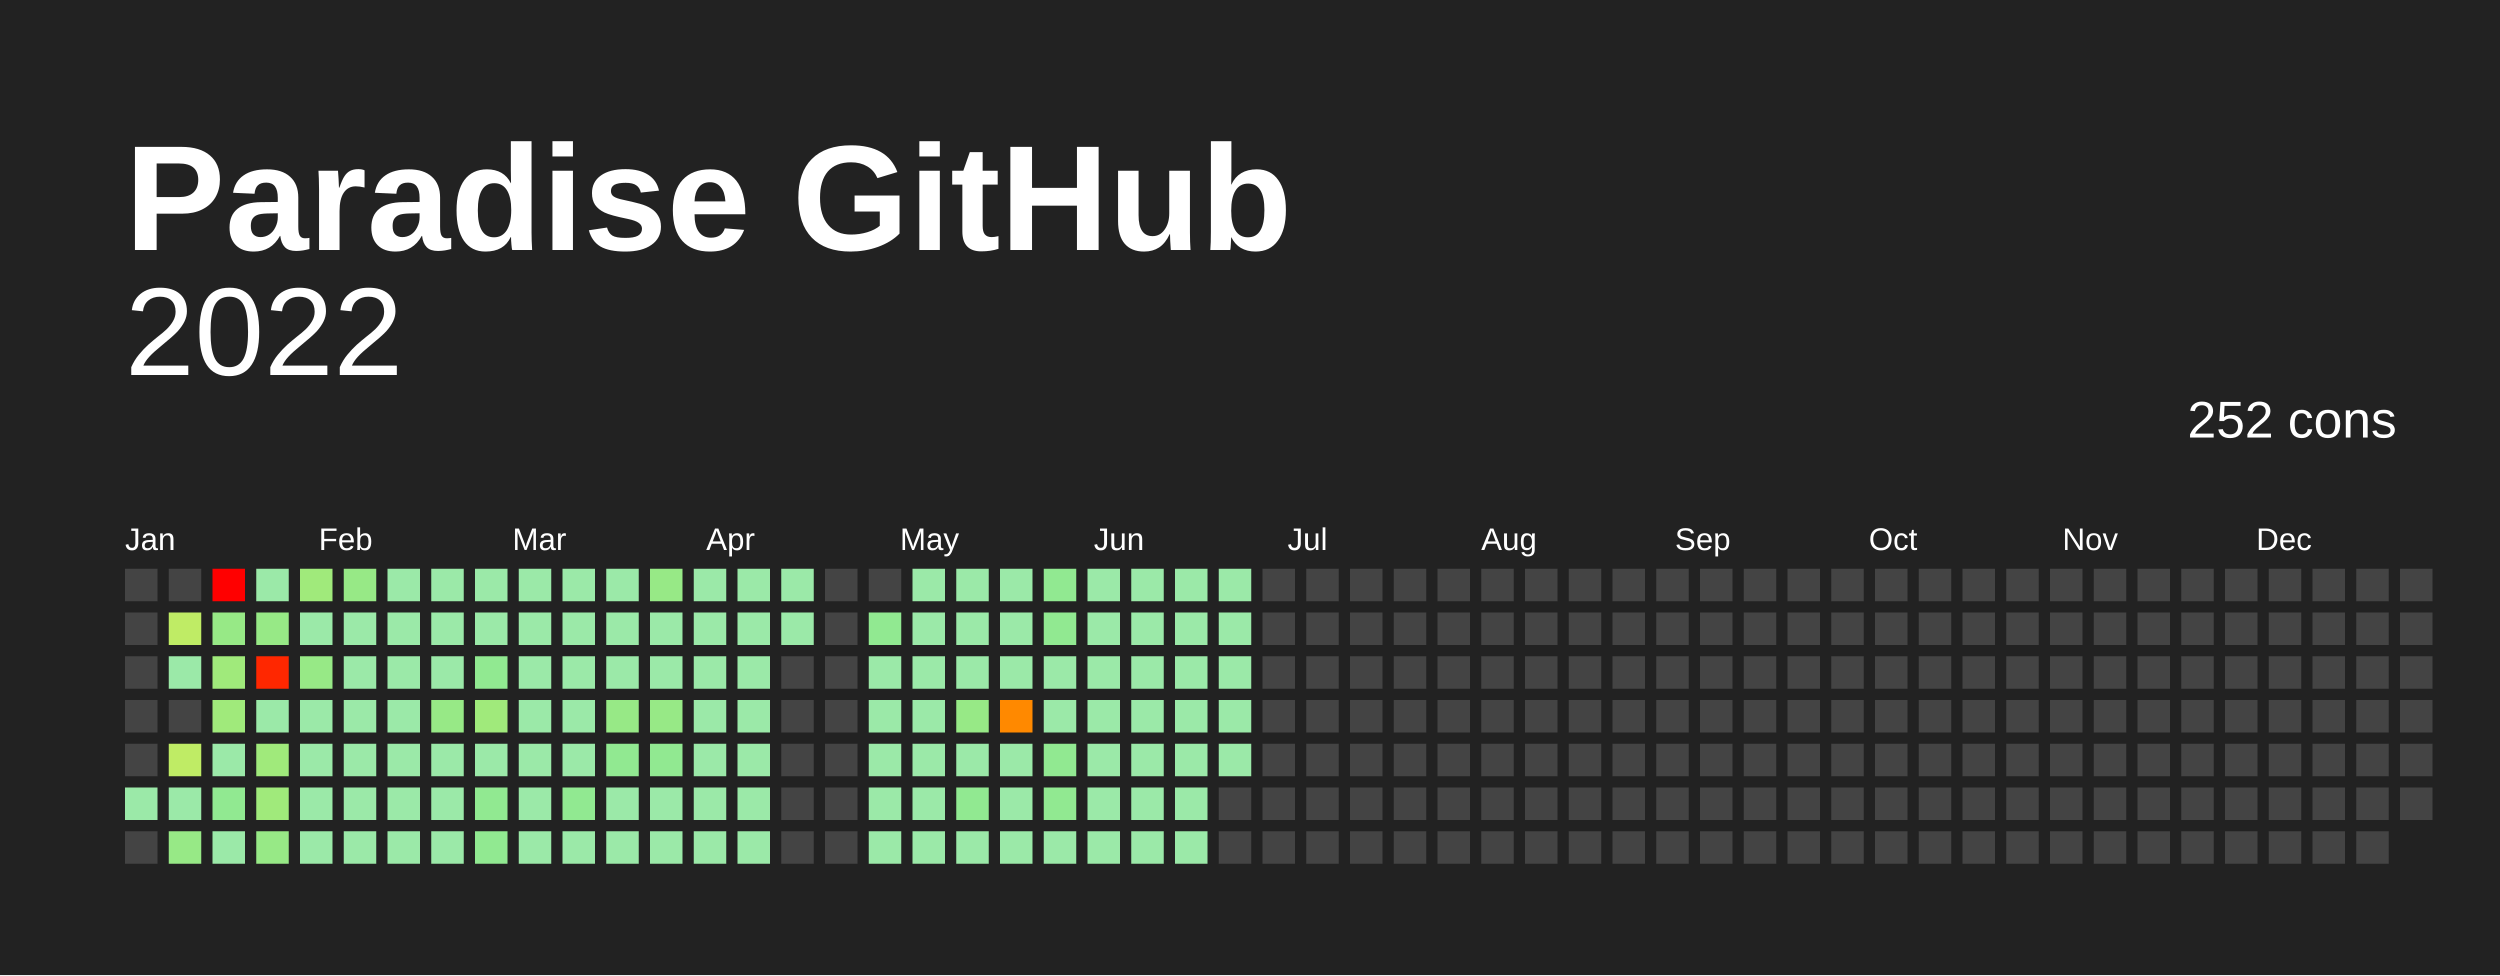
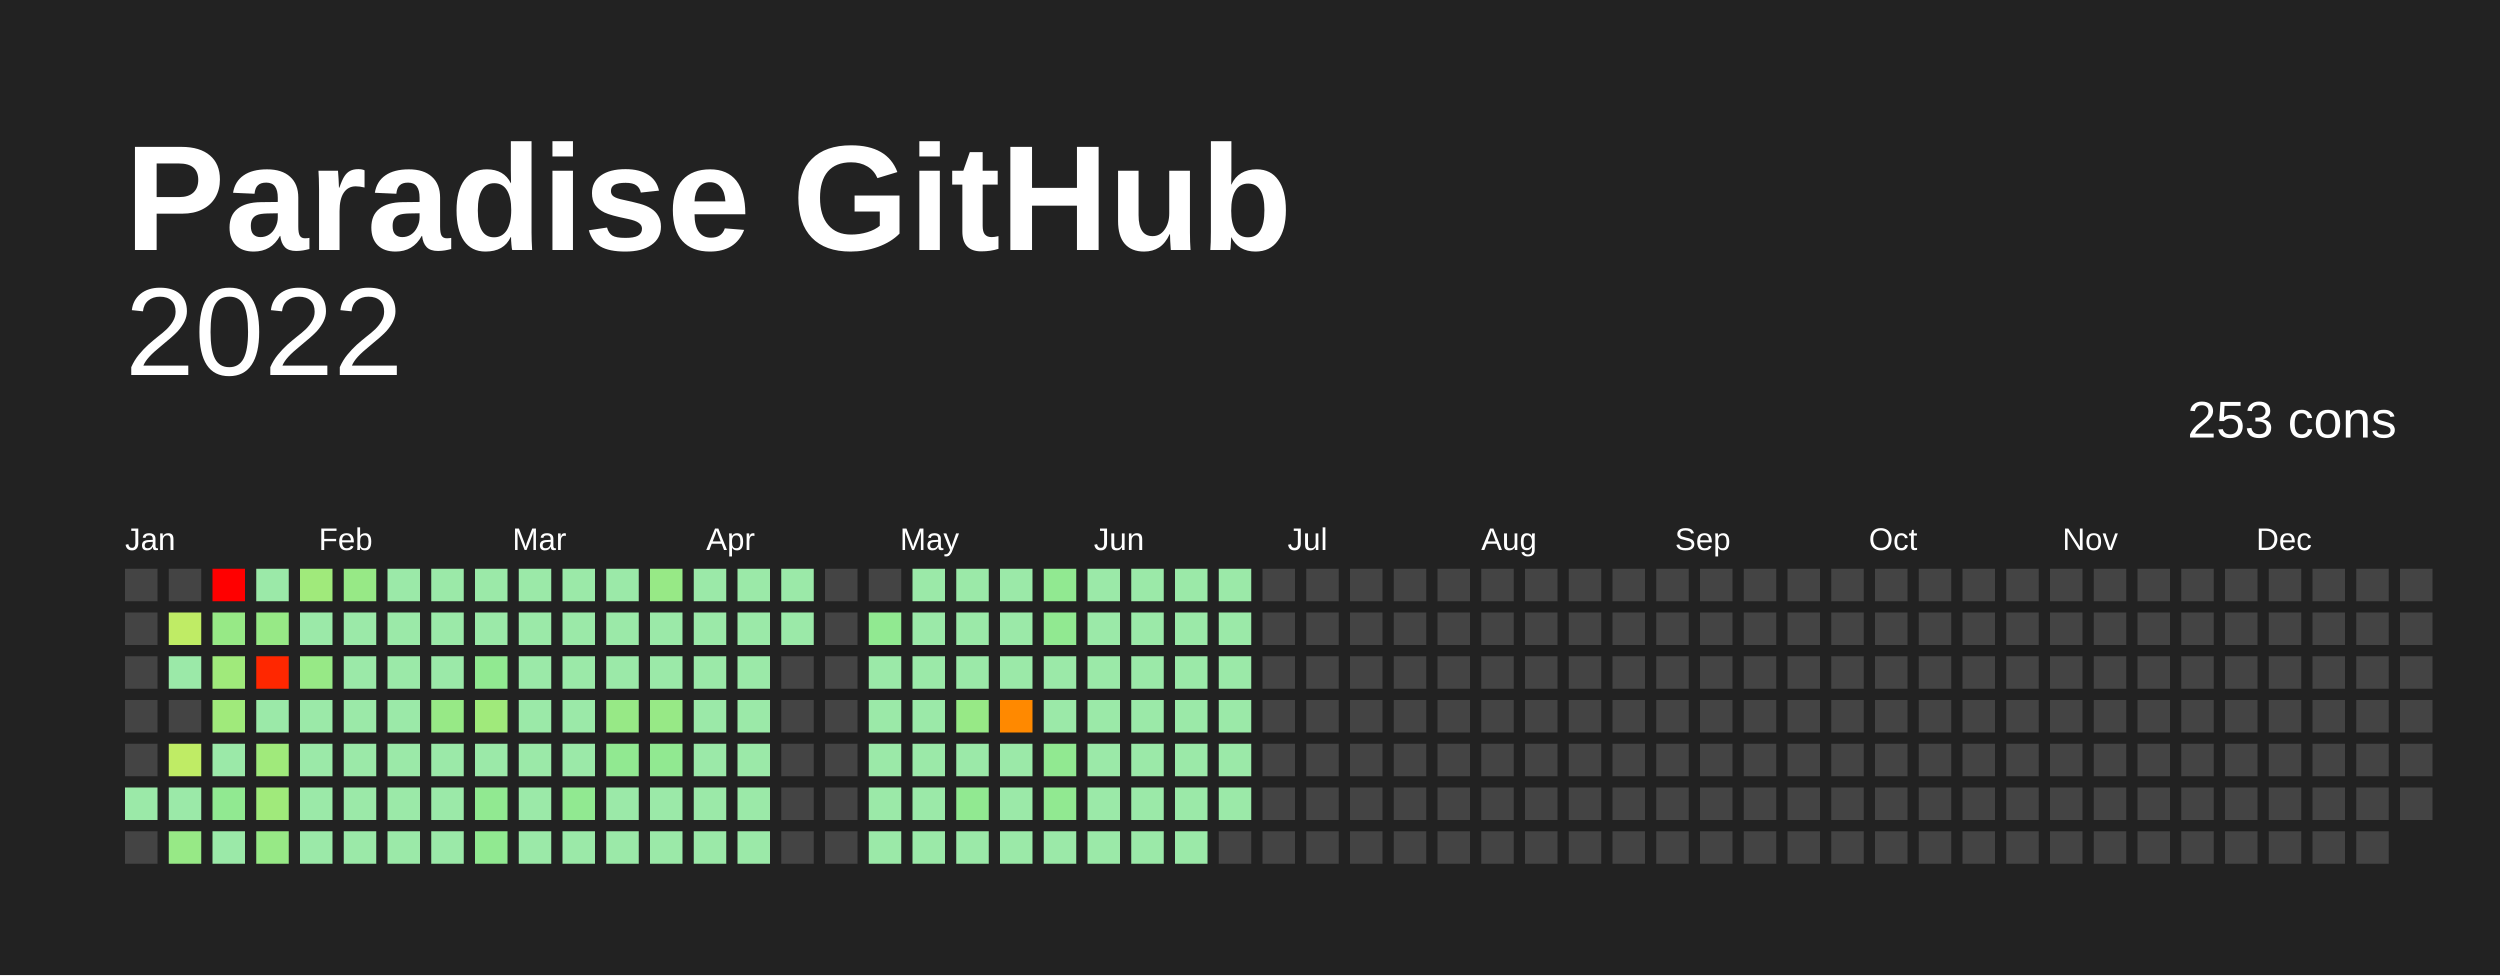
<svg xmlns="http://www.w3.org/2000/svg" baseProfile="full" height="78mm" version="1.1" viewBox="0,0,200,78" width="200mm">
  <defs />
  <rect fill="#222222" height="78" width="200" x="0" y="0" />
  <text fill="#FFFFFF" style="font-size:12px; font-family:Arial; font-weight:bold;" x="10" y="20">Paradise GitHub</text>
  <text alignment-baseline="hanging" fill="#FFFFFF" style="font-size:10.0px; font-family:Arial;" x="10" y="30">2022</text>
-   <text alignment-baseline="hanging" fill="#FFFFFF" style="font-size:4.125px; font-family:Arial;" x="175" y="35">252 cons</text>
+   <text alignment-baseline="hanging" fill="#FFFFFF" style="font-size:4.125px; font-family:Arial;" x="175" y="35">253 cons</text>
  <text fill="#FFFFFF" style="font-size:2.5px; font-family:Arial" x="10.0" y="44">Jan</text>
  <text fill="#FFFFFF" style="font-size:2.5px; font-family:Arial" x="25.5" y="44">Feb</text>
  <text fill="#FFFFFF" style="font-size:2.5px; font-family:Arial" x="41.0" y="44">Mar</text>
  <text fill="#FFFFFF" style="font-size:2.5px; font-family:Arial" x="56.5" y="44">Apr</text>
  <text fill="#FFFFFF" style="font-size:2.5px; font-family:Arial" x="72.0" y="44">May</text>
  <text fill="#FFFFFF" style="font-size:2.5px; font-family:Arial" x="87.5" y="44">Jun</text>
  <text fill="#FFFFFF" style="font-size:2.5px; font-family:Arial" x="103.0" y="44">Jul</text>
  <text fill="#FFFFFF" style="font-size:2.5px; font-family:Arial" x="118.5" y="44">Aug</text>
  <text fill="#FFFFFF" style="font-size:2.5px; font-family:Arial" x="134.0" y="44">Sep</text>
  <text fill="#FFFFFF" style="font-size:2.5px; font-family:Arial" x="149.5" y="44">Oct</text>
  <text fill="#FFFFFF" style="font-size:2.5px; font-family:Arial" x="165.0" y="44">Nov</text>
  <text fill="#FFFFFF" style="font-size:2.5px; font-family:Arial" x="180.5" y="44">Dec</text>
  <rect fill="#444444" height="2.6" width="2.6" x="10.0" y="45.5" />
  <rect fill="#444444" height="2.6" width="2.6" x="10.0" y="49.0" />
  <rect fill="#444444" height="2.6" width="2.6" x="10.0" y="52.5" />
  <rect fill="#444444" height="2.6" width="2.6" x="10.0" y="56.0" />
  <rect fill="#444444" height="2.6" width="2.6" x="10.0" y="59.5" />
  <rect fill="#9be9a8" height="2.6" width="2.6" x="10.0" y="63.0" />
  <rect fill="#444444" height="2.6" width="2.6" x="10.0" y="66.5" />
  <rect fill="#444444" height="2.6" width="2.6" x="13.5" y="45.5" />
  <rect fill="#bfec65" height="2.6" width="2.6" x="13.5" y="49.0" />
  <rect fill="#9be9a8" height="2.6" width="2.6" x="13.5" y="52.5" />
  <rect fill="#444444" height="2.6" width="2.6" x="13.5" y="56.0" />
  <rect fill="#bfec65" height="2.6" width="2.6" x="13.5" y="59.5" />
  <rect fill="#9be9a8" height="2.6" width="2.6" x="13.5" y="63.0" />
  <rect fill="#97e986" height="2.6" width="2.6" x="13.5" y="66.5" />
  <rect fill="red" height="2.6" width="2.6" x="17.0" y="45.5" />
  <rect fill="#97e986" height="2.6" width="2.6" x="17.0" y="49.0" />
  <rect fill="#a0ea7b" height="2.6" width="2.6" x="17.0" y="52.5" />
  <rect fill="#a0ea7b" height="2.6" width="2.6" x="17.0" y="56.0" />
  <rect fill="#9be9a8" height="2.6" width="2.6" x="17.0" y="59.5" />
  <rect fill="#91e991" height="2.6" width="2.6" x="17.0" y="63.0" />
  <rect fill="#9be9a8" height="2.6" width="2.6" x="17.0" y="66.5" />
  <rect fill="#9be9a8" height="2.6" width="2.6" x="20.5" y="45.5" />
  <rect fill="#97e986" height="2.6" width="2.6" x="20.5" y="49.0" />
  <rect fill="#ff2700" height="2.6" width="2.6" x="20.5" y="52.5" />
  <rect fill="#9be9a8" height="2.6" width="2.6" x="20.5" y="56.0" />
  <rect fill="#a0ea7b" height="2.6" width="2.6" x="20.5" y="59.5" />
  <rect fill="#a0ea7b" height="2.6" width="2.6" x="20.5" y="63.0" />
  <rect fill="#97e986" height="2.6" width="2.6" x="20.5" y="66.5" />
  <rect fill="#a0ea7b" height="2.6" width="2.6" x="24.0" y="45.5" />
  <rect fill="#9be9a8" height="2.6" width="2.6" x="24.0" y="49.0" />
  <rect fill="#97e986" height="2.6" width="2.6" x="24.0" y="52.5" />
  <rect fill="#9be9a8" height="2.6" width="2.6" x="24.0" y="56.0" />
  <rect fill="#9be9a8" height="2.6" width="2.6" x="24.0" y="59.5" />
  <rect fill="#9be9a8" height="2.6" width="2.6" x="24.0" y="63.0" />
  <rect fill="#9be9a8" height="2.6" width="2.6" x="24.0" y="66.5" />
  <rect fill="#97e986" height="2.6" width="2.6" x="27.5" y="45.5" />
  <rect fill="#9be9a8" height="2.6" width="2.6" x="27.5" y="49.0" />
  <rect fill="#9be9a8" height="2.6" width="2.6" x="27.5" y="52.5" />
  <rect fill="#9be9a8" height="2.6" width="2.6" x="27.5" y="56.0" />
  <rect fill="#9be9a8" height="2.6" width="2.6" x="27.5" y="59.5" />
  <rect fill="#9be9a8" height="2.6" width="2.6" x="27.5" y="63.0" />
  <rect fill="#9be9a8" height="2.6" width="2.6" x="27.5" y="66.5" />
  <rect fill="#9be9a8" height="2.6" width="2.6" x="31.0" y="45.5" />
  <rect fill="#9be9a8" height="2.6" width="2.6" x="31.0" y="49.0" />
  <rect fill="#9be9a8" height="2.6" width="2.6" x="31.0" y="52.5" />
  <rect fill="#9be9a8" height="2.6" width="2.6" x="31.0" y="56.0" />
  <rect fill="#9be9a8" height="2.6" width="2.6" x="31.0" y="59.5" />
  <rect fill="#9be9a8" height="2.6" width="2.6" x="31.0" y="63.0" />
  <rect fill="#9be9a8" height="2.6" width="2.6" x="31.0" y="66.5" />
  <rect fill="#9be9a8" height="2.6" width="2.6" x="34.5" y="45.5" />
  <rect fill="#9be9a8" height="2.6" width="2.6" x="34.5" y="49.0" />
  <rect fill="#9be9a8" height="2.6" width="2.6" x="34.5" y="52.5" />
  <rect fill="#97e986" height="2.6" width="2.6" x="34.5" y="56.0" />
  <rect fill="#9be9a8" height="2.6" width="2.6" x="34.5" y="59.5" />
  <rect fill="#9be9a8" height="2.6" width="2.6" x="34.5" y="63.0" />
  <rect fill="#9be9a8" height="2.6" width="2.6" x="34.5" y="66.5" />
  <rect fill="#9be9a8" height="2.6" width="2.6" x="38.0" y="45.5" />
  <rect fill="#9be9a8" height="2.6" width="2.6" x="38.0" y="49.0" />
  <rect fill="#91e991" height="2.6" width="2.6" x="38.0" y="52.5" />
  <rect fill="#a0ea7b" height="2.6" width="2.6" x="38.0" y="56.0" />
  <rect fill="#9be9a8" height="2.6" width="2.6" x="38.0" y="59.5" />
  <rect fill="#91e991" height="2.6" width="2.6" x="38.0" y="63.0" />
  <rect fill="#91e991" height="2.6" width="2.6" x="38.0" y="66.5" />
  <rect fill="#9be9a8" height="2.6" width="2.6" x="41.5" y="45.5" />
  <rect fill="#9be9a8" height="2.6" width="2.6" x="41.5" y="49.0" />
  <rect fill="#9be9a8" height="2.6" width="2.6" x="41.5" y="52.5" />
  <rect fill="#9be9a8" height="2.6" width="2.6" x="41.5" y="56.0" />
  <rect fill="#9be9a8" height="2.6" width="2.6" x="41.5" y="59.5" />
  <rect fill="#9be9a8" height="2.6" width="2.6" x="41.5" y="63.0" />
  <rect fill="#9be9a8" height="2.6" width="2.6" x="41.5" y="66.5" />
  <rect fill="#9be9a8" height="2.6" width="2.6" x="45.0" y="45.5" />
  <rect fill="#9be9a8" height="2.6" width="2.6" x="45.0" y="49.0" />
  <rect fill="#9be9a8" height="2.6" width="2.6" x="45.0" y="52.5" />
  <rect fill="#9be9a8" height="2.6" width="2.6" x="45.0" y="56.0" />
  <rect fill="#9be9a8" height="2.6" width="2.6" x="45.0" y="59.5" />
  <rect fill="#91e991" height="2.6" width="2.6" x="45.0" y="63.0" />
  <rect fill="#9be9a8" height="2.6" width="2.6" x="45.0" y="66.5" />
  <rect fill="#9be9a8" height="2.6" width="2.6" x="48.5" y="45.5" />
  <rect fill="#9be9a8" height="2.6" width="2.6" x="48.5" y="49.0" />
  <rect fill="#9be9a8" height="2.6" width="2.6" x="48.5" y="52.5" />
  <rect fill="#97e986" height="2.6" width="2.6" x="48.5" y="56.0" />
  <rect fill="#91e991" height="2.6" width="2.6" x="48.5" y="59.5" />
  <rect fill="#9be9a8" height="2.6" width="2.6" x="48.5" y="63.0" />
  <rect fill="#9be9a8" height="2.6" width="2.6" x="48.5" y="66.5" />
  <rect fill="#97e986" height="2.6" width="2.6" x="52.0" y="45.5" />
  <rect fill="#9be9a8" height="2.6" width="2.6" x="52.0" y="49.0" />
  <rect fill="#9be9a8" height="2.6" width="2.6" x="52.0" y="52.5" />
  <rect fill="#97e986" height="2.6" width="2.6" x="52.0" y="56.0" />
  <rect fill="#91e991" height="2.6" width="2.6" x="52.0" y="59.5" />
  <rect fill="#9be9a8" height="2.6" width="2.6" x="52.0" y="63.0" />
  <rect fill="#9be9a8" height="2.6" width="2.6" x="52.0" y="66.5" />
  <rect fill="#9be9a8" height="2.6" width="2.6" x="55.5" y="45.5" />
  <rect fill="#9be9a8" height="2.6" width="2.6" x="55.5" y="49.0" />
  <rect fill="#9be9a8" height="2.6" width="2.6" x="55.5" y="52.5" />
  <rect fill="#9be9a8" height="2.6" width="2.6" x="55.5" y="56.0" />
  <rect fill="#9be9a8" height="2.6" width="2.6" x="55.5" y="59.5" />
  <rect fill="#9be9a8" height="2.6" width="2.6" x="55.5" y="63.0" />
  <rect fill="#9be9a8" height="2.6" width="2.6" x="55.5" y="66.5" />
  <rect fill="#9be9a8" height="2.6" width="2.6" x="59.0" y="45.5" />
  <rect fill="#9be9a8" height="2.6" width="2.6" x="59.0" y="49.0" />
  <rect fill="#9be9a8" height="2.6" width="2.6" x="59.0" y="52.5" />
  <rect fill="#9be9a8" height="2.6" width="2.6" x="59.0" y="56.0" />
  <rect fill="#9be9a8" height="2.6" width="2.6" x="59.0" y="59.5" />
  <rect fill="#9be9a8" height="2.6" width="2.6" x="59.0" y="63.0" />
  <rect fill="#9be9a8" height="2.6" width="2.6" x="59.0" y="66.5" />
  <rect fill="#9be9a8" height="2.6" width="2.6" x="62.5" y="45.5" />
  <rect fill="#9be9a8" height="2.6" width="2.6" x="62.5" y="49.0" />
  <rect fill="#444444" height="2.6" width="2.6" x="62.5" y="52.5" />
  <rect fill="#444444" height="2.6" width="2.6" x="62.5" y="56.0" />
  <rect fill="#444444" height="2.6" width="2.6" x="62.5" y="59.5" />
  <rect fill="#444444" height="2.6" width="2.6" x="62.5" y="63.0" />
  <rect fill="#444444" height="2.6" width="2.6" x="62.5" y="66.5" />
  <rect fill="#444444" height="2.6" width="2.6" x="66.0" y="45.5" />
  <rect fill="#444444" height="2.6" width="2.6" x="66.0" y="49.0" />
  <rect fill="#444444" height="2.6" width="2.6" x="66.0" y="52.5" />
  <rect fill="#444444" height="2.6" width="2.6" x="66.0" y="56.0" />
  <rect fill="#444444" height="2.6" width="2.6" x="66.0" y="59.5" />
  <rect fill="#444444" height="2.6" width="2.6" x="66.0" y="63.0" />
  <rect fill="#444444" height="2.6" width="2.6" x="66.0" y="66.5" />
  <rect fill="#444444" height="2.6" width="2.6" x="69.5" y="45.5" />
  <rect fill="#91e991" height="2.6" width="2.6" x="69.5" y="49.0" />
  <rect fill="#9be9a8" height="2.6" width="2.6" x="69.5" y="52.5" />
  <rect fill="#9be9a8" height="2.6" width="2.6" x="69.5" y="56.0" />
  <rect fill="#9be9a8" height="2.6" width="2.6" x="69.5" y="59.5" />
  <rect fill="#9be9a8" height="2.6" width="2.6" x="69.5" y="63.0" />
  <rect fill="#9be9a8" height="2.6" width="2.6" x="69.5" y="66.5" />
  <rect fill="#9be9a8" height="2.6" width="2.6" x="73.0" y="45.5" />
  <rect fill="#9be9a8" height="2.6" width="2.6" x="73.0" y="49.0" />
  <rect fill="#9be9a8" height="2.6" width="2.6" x="73.0" y="52.5" />
  <rect fill="#9be9a8" height="2.6" width="2.6" x="73.0" y="56.0" />
  <rect fill="#9be9a8" height="2.6" width="2.6" x="73.0" y="59.5" />
  <rect fill="#9be9a8" height="2.6" width="2.6" x="73.0" y="63.0" />
  <rect fill="#9be9a8" height="2.6" width="2.6" x="73.0" y="66.5" />
  <rect fill="#9be9a8" height="2.6" width="2.6" x="76.5" y="45.5" />
  <rect fill="#9be9a8" height="2.6" width="2.6" x="76.5" y="49.0" />
  <rect fill="#9be9a8" height="2.6" width="2.6" x="76.5" y="52.5" />
  <rect fill="#97e986" height="2.6" width="2.6" x="76.5" y="56.0" />
  <rect fill="#9be9a8" height="2.6" width="2.6" x="76.5" y="59.5" />
  <rect fill="#91e991" height="2.6" width="2.6" x="76.5" y="63.0" />
  <rect fill="#9be9a8" height="2.6" width="2.6" x="76.5" y="66.5" />
  <rect fill="#9be9a8" height="2.6" width="2.6" x="80.0" y="45.5" />
  <rect fill="#9be9a8" height="2.6" width="2.6" x="80.0" y="49.0" />
  <rect fill="#9be9a8" height="2.6" width="2.6" x="80.0" y="52.5" />
  <rect fill="#ff8900" height="2.6" width="2.6" x="80.0" y="56.0" />
  <rect fill="#9be9a8" height="2.6" width="2.6" x="80.0" y="59.5" />
  <rect fill="#9be9a8" height="2.6" width="2.6" x="80.0" y="63.0" />
  <rect fill="#9be9a8" height="2.6" width="2.6" x="80.0" y="66.5" />
  <rect fill="#91e991" height="2.6" width="2.6" x="83.5" y="45.5" />
  <rect fill="#91e991" height="2.6" width="2.6" x="83.5" y="49.0" />
  <rect fill="#9be9a8" height="2.6" width="2.6" x="83.5" y="52.5" />
  <rect fill="#9be9a8" height="2.6" width="2.6" x="83.5" y="56.0" />
  <rect fill="#91e991" height="2.6" width="2.6" x="83.5" y="59.5" />
  <rect fill="#91e991" height="2.6" width="2.6" x="83.5" y="63.0" />
  <rect fill="#9be9a8" height="2.6" width="2.6" x="83.5" y="66.5" />
  <rect fill="#9be9a8" height="2.6" width="2.6" x="87.0" y="45.5" />
  <rect fill="#9be9a8" height="2.6" width="2.6" x="87.0" y="49.0" />
  <rect fill="#9be9a8" height="2.6" width="2.6" x="87.0" y="52.5" />
  <rect fill="#9be9a8" height="2.6" width="2.6" x="87.0" y="56.0" />
  <rect fill="#9be9a8" height="2.6" width="2.6" x="87.0" y="59.5" />
  <rect fill="#9be9a8" height="2.6" width="2.6" x="87.0" y="63.0" />
  <rect fill="#9be9a8" height="2.6" width="2.6" x="87.0" y="66.5" />
  <rect fill="#9be9a8" height="2.6" width="2.6" x="90.5" y="45.5" />
  <rect fill="#9be9a8" height="2.6" width="2.6" x="90.5" y="49.0" />
  <rect fill="#9be9a8" height="2.6" width="2.6" x="90.5" y="52.5" />
  <rect fill="#9be9a8" height="2.6" width="2.6" x="90.5" y="56.0" />
  <rect fill="#9be9a8" height="2.6" width="2.6" x="90.5" y="59.5" />
  <rect fill="#9be9a8" height="2.6" width="2.6" x="90.5" y="63.0" />
  <rect fill="#9be9a8" height="2.6" width="2.6" x="90.5" y="66.5" />
  <rect fill="#9be9a8" height="2.6" width="2.6" x="94.0" y="45.5" />
  <rect fill="#9be9a8" height="2.6" width="2.6" x="94.0" y="49.0" />
  <rect fill="#9be9a8" height="2.6" width="2.6" x="94.0" y="52.5" />
  <rect fill="#9be9a8" height="2.6" width="2.6" x="94.0" y="56.0" />
  <rect fill="#9be9a8" height="2.6" width="2.6" x="94.0" y="59.5" />
  <rect fill="#9be9a8" height="2.6" width="2.6" x="94.0" y="63.0" />
  <rect fill="#9be9a8" height="2.6" width="2.6" x="94.0" y="66.5" />
  <rect fill="#9be9a8" height="2.6" width="2.6" x="97.5" y="45.5" />
  <rect fill="#9be9a8" height="2.6" width="2.6" x="97.5" y="49.0" />
  <rect fill="#9be9a8" height="2.6" width="2.6" x="97.5" y="52.5" />
  <rect fill="#9be9a8" height="2.6" width="2.6" x="97.5" y="56.0" />
  <rect fill="#9be9a8" height="2.6" width="2.6" x="97.5" y="59.5" />
-   <rect fill="#444444" height="2.6" width="2.6" x="97.5" y="63.0" />
+   <rect fill="#9be9a8" height="2.6" width="2.6" x="97.5" y="63.0" />
  <rect fill="#444444" height="2.6" width="2.6" x="97.5" y="66.5" />
  <rect fill="#444444" height="2.6" width="2.6" x="101.0" y="45.5" />
  <rect fill="#444444" height="2.6" width="2.6" x="101.0" y="49.0" />
  <rect fill="#444444" height="2.6" width="2.6" x="101.0" y="52.5" />
  <rect fill="#444444" height="2.6" width="2.6" x="101.0" y="56.0" />
  <rect fill="#444444" height="2.6" width="2.6" x="101.0" y="59.5" />
  <rect fill="#444444" height="2.6" width="2.6" x="101.0" y="63.0" />
  <rect fill="#444444" height="2.6" width="2.6" x="101.0" y="66.5" />
  <rect fill="#444444" height="2.6" width="2.6" x="104.5" y="45.5" />
  <rect fill="#444444" height="2.6" width="2.6" x="104.5" y="49.0" />
  <rect fill="#444444" height="2.6" width="2.6" x="104.5" y="52.5" />
  <rect fill="#444444" height="2.6" width="2.6" x="104.5" y="56.0" />
  <rect fill="#444444" height="2.6" width="2.6" x="104.5" y="59.5" />
  <rect fill="#444444" height="2.6" width="2.6" x="104.5" y="63.0" />
  <rect fill="#444444" height="2.6" width="2.6" x="104.5" y="66.5" />
  <rect fill="#444444" height="2.6" width="2.6" x="108.0" y="45.5" />
  <rect fill="#444444" height="2.6" width="2.6" x="108.0" y="49.0" />
  <rect fill="#444444" height="2.6" width="2.6" x="108.0" y="52.5" />
  <rect fill="#444444" height="2.6" width="2.6" x="108.0" y="56.0" />
  <rect fill="#444444" height="2.6" width="2.6" x="108.0" y="59.5" />
  <rect fill="#444444" height="2.6" width="2.6" x="108.0" y="63.0" />
  <rect fill="#444444" height="2.6" width="2.6" x="108.0" y="66.5" />
  <rect fill="#444444" height="2.6" width="2.6" x="111.5" y="45.5" />
  <rect fill="#444444" height="2.6" width="2.6" x="111.5" y="49.0" />
  <rect fill="#444444" height="2.6" width="2.6" x="111.5" y="52.5" />
  <rect fill="#444444" height="2.6" width="2.6" x="111.5" y="56.0" />
  <rect fill="#444444" height="2.6" width="2.6" x="111.5" y="59.5" />
  <rect fill="#444444" height="2.6" width="2.6" x="111.5" y="63.0" />
  <rect fill="#444444" height="2.6" width="2.6" x="111.5" y="66.5" />
  <rect fill="#444444" height="2.6" width="2.6" x="115.0" y="45.5" />
  <rect fill="#444444" height="2.6" width="2.6" x="115.0" y="49.0" />
  <rect fill="#444444" height="2.6" width="2.6" x="115.0" y="52.5" />
  <rect fill="#444444" height="2.6" width="2.6" x="115.0" y="56.0" />
  <rect fill="#444444" height="2.6" width="2.6" x="115.0" y="59.5" />
  <rect fill="#444444" height="2.6" width="2.6" x="115.0" y="63.0" />
  <rect fill="#444444" height="2.6" width="2.6" x="115.0" y="66.5" />
  <rect fill="#444444" height="2.6" width="2.6" x="118.5" y="45.5" />
  <rect fill="#444444" height="2.6" width="2.6" x="118.5" y="49.0" />
  <rect fill="#444444" height="2.6" width="2.6" x="118.5" y="52.5" />
  <rect fill="#444444" height="2.6" width="2.6" x="118.5" y="56.0" />
  <rect fill="#444444" height="2.6" width="2.6" x="118.5" y="59.5" />
  <rect fill="#444444" height="2.6" width="2.6" x="118.5" y="63.0" />
  <rect fill="#444444" height="2.6" width="2.6" x="118.5" y="66.5" />
  <rect fill="#444444" height="2.6" width="2.6" x="122.0" y="45.5" />
  <rect fill="#444444" height="2.6" width="2.6" x="122.0" y="49.0" />
  <rect fill="#444444" height="2.6" width="2.6" x="122.0" y="52.5" />
  <rect fill="#444444" height="2.6" width="2.6" x="122.0" y="56.0" />
  <rect fill="#444444" height="2.6" width="2.6" x="122.0" y="59.5" />
  <rect fill="#444444" height="2.6" width="2.6" x="122.0" y="63.0" />
  <rect fill="#444444" height="2.6" width="2.6" x="122.0" y="66.5" />
  <rect fill="#444444" height="2.6" width="2.6" x="125.5" y="45.5" />
  <rect fill="#444444" height="2.6" width="2.6" x="125.5" y="49.0" />
  <rect fill="#444444" height="2.6" width="2.6" x="125.5" y="52.5" />
  <rect fill="#444444" height="2.6" width="2.6" x="125.5" y="56.0" />
  <rect fill="#444444" height="2.6" width="2.6" x="125.5" y="59.5" />
  <rect fill="#444444" height="2.6" width="2.6" x="125.5" y="63.0" />
  <rect fill="#444444" height="2.6" width="2.6" x="125.5" y="66.5" />
  <rect fill="#444444" height="2.6" width="2.6" x="129.0" y="45.5" />
  <rect fill="#444444" height="2.6" width="2.6" x="129.0" y="49.0" />
  <rect fill="#444444" height="2.6" width="2.6" x="129.0" y="52.5" />
  <rect fill="#444444" height="2.6" width="2.6" x="129.0" y="56.0" />
  <rect fill="#444444" height="2.6" width="2.6" x="129.0" y="59.5" />
  <rect fill="#444444" height="2.6" width="2.6" x="129.0" y="63.0" />
  <rect fill="#444444" height="2.6" width="2.6" x="129.0" y="66.5" />
  <rect fill="#444444" height="2.6" width="2.6" x="132.5" y="45.5" />
  <rect fill="#444444" height="2.6" width="2.6" x="132.5" y="49.0" />
  <rect fill="#444444" height="2.6" width="2.6" x="132.5" y="52.5" />
  <rect fill="#444444" height="2.6" width="2.6" x="132.5" y="56.0" />
  <rect fill="#444444" height="2.6" width="2.6" x="132.5" y="59.5" />
  <rect fill="#444444" height="2.6" width="2.6" x="132.5" y="63.0" />
  <rect fill="#444444" height="2.6" width="2.6" x="132.5" y="66.5" />
  <rect fill="#444444" height="2.6" width="2.6" x="136.0" y="45.5" />
  <rect fill="#444444" height="2.6" width="2.6" x="136.0" y="49.0" />
  <rect fill="#444444" height="2.6" width="2.6" x="136.0" y="52.5" />
  <rect fill="#444444" height="2.6" width="2.6" x="136.0" y="56.0" />
  <rect fill="#444444" height="2.6" width="2.6" x="136.0" y="59.5" />
  <rect fill="#444444" height="2.6" width="2.6" x="136.0" y="63.0" />
  <rect fill="#444444" height="2.6" width="2.6" x="136.0" y="66.5" />
  <rect fill="#444444" height="2.6" width="2.6" x="139.5" y="45.5" />
  <rect fill="#444444" height="2.6" width="2.6" x="139.5" y="49.0" />
  <rect fill="#444444" height="2.6" width="2.6" x="139.5" y="52.5" />
  <rect fill="#444444" height="2.6" width="2.6" x="139.5" y="56.0" />
  <rect fill="#444444" height="2.6" width="2.6" x="139.5" y="59.5" />
  <rect fill="#444444" height="2.6" width="2.6" x="139.5" y="63.0" />
  <rect fill="#444444" height="2.6" width="2.6" x="139.5" y="66.5" />
  <rect fill="#444444" height="2.6" width="2.6" x="143.0" y="45.5" />
  <rect fill="#444444" height="2.6" width="2.6" x="143.0" y="49.0" />
  <rect fill="#444444" height="2.6" width="2.6" x="143.0" y="52.5" />
  <rect fill="#444444" height="2.6" width="2.6" x="143.0" y="56.0" />
  <rect fill="#444444" height="2.6" width="2.6" x="143.0" y="59.5" />
  <rect fill="#444444" height="2.6" width="2.6" x="143.0" y="63.0" />
  <rect fill="#444444" height="2.6" width="2.6" x="143.0" y="66.5" />
  <rect fill="#444444" height="2.6" width="2.6" x="146.5" y="45.5" />
  <rect fill="#444444" height="2.6" width="2.6" x="146.5" y="49.0" />
  <rect fill="#444444" height="2.6" width="2.6" x="146.5" y="52.5" />
  <rect fill="#444444" height="2.6" width="2.6" x="146.5" y="56.0" />
  <rect fill="#444444" height="2.6" width="2.6" x="146.5" y="59.5" />
  <rect fill="#444444" height="2.6" width="2.6" x="146.5" y="63.0" />
  <rect fill="#444444" height="2.6" width="2.6" x="146.5" y="66.5" />
  <rect fill="#444444" height="2.6" width="2.6" x="150.0" y="45.5" />
  <rect fill="#444444" height="2.6" width="2.6" x="150.0" y="49.0" />
  <rect fill="#444444" height="2.6" width="2.6" x="150.0" y="52.5" />
  <rect fill="#444444" height="2.6" width="2.6" x="150.0" y="56.0" />
  <rect fill="#444444" height="2.6" width="2.6" x="150.0" y="59.5" />
  <rect fill="#444444" height="2.6" width="2.6" x="150.0" y="63.0" />
  <rect fill="#444444" height="2.6" width="2.6" x="150.0" y="66.5" />
  <rect fill="#444444" height="2.6" width="2.6" x="153.5" y="45.5" />
  <rect fill="#444444" height="2.6" width="2.6" x="153.5" y="49.0" />
  <rect fill="#444444" height="2.6" width="2.6" x="153.5" y="52.5" />
  <rect fill="#444444" height="2.6" width="2.6" x="153.5" y="56.0" />
  <rect fill="#444444" height="2.6" width="2.6" x="153.5" y="59.5" />
  <rect fill="#444444" height="2.6" width="2.6" x="153.5" y="63.0" />
  <rect fill="#444444" height="2.6" width="2.6" x="153.5" y="66.5" />
  <rect fill="#444444" height="2.6" width="2.6" x="157.0" y="45.5" />
  <rect fill="#444444" height="2.6" width="2.6" x="157.0" y="49.0" />
  <rect fill="#444444" height="2.6" width="2.6" x="157.0" y="52.5" />
  <rect fill="#444444" height="2.6" width="2.6" x="157.0" y="56.0" />
  <rect fill="#444444" height="2.6" width="2.6" x="157.0" y="59.5" />
  <rect fill="#444444" height="2.6" width="2.6" x="157.0" y="63.0" />
  <rect fill="#444444" height="2.6" width="2.6" x="157.0" y="66.5" />
  <rect fill="#444444" height="2.6" width="2.6" x="160.5" y="45.5" />
  <rect fill="#444444" height="2.6" width="2.6" x="160.5" y="49.0" />
  <rect fill="#444444" height="2.6" width="2.6" x="160.5" y="52.5" />
  <rect fill="#444444" height="2.6" width="2.6" x="160.5" y="56.0" />
  <rect fill="#444444" height="2.6" width="2.6" x="160.5" y="59.5" />
  <rect fill="#444444" height="2.6" width="2.6" x="160.5" y="63.0" />
  <rect fill="#444444" height="2.6" width="2.6" x="160.5" y="66.5" />
  <rect fill="#444444" height="2.6" width="2.6" x="164.0" y="45.5" />
  <rect fill="#444444" height="2.6" width="2.6" x="164.0" y="49.0" />
  <rect fill="#444444" height="2.6" width="2.6" x="164.0" y="52.5" />
  <rect fill="#444444" height="2.6" width="2.6" x="164.0" y="56.0" />
  <rect fill="#444444" height="2.6" width="2.6" x="164.0" y="59.5" />
  <rect fill="#444444" height="2.6" width="2.6" x="164.0" y="63.0" />
  <rect fill="#444444" height="2.6" width="2.6" x="164.0" y="66.5" />
  <rect fill="#444444" height="2.6" width="2.6" x="167.5" y="45.5" />
  <rect fill="#444444" height="2.6" width="2.6" x="167.5" y="49.0" />
  <rect fill="#444444" height="2.6" width="2.6" x="167.5" y="52.5" />
  <rect fill="#444444" height="2.6" width="2.6" x="167.5" y="56.0" />
  <rect fill="#444444" height="2.6" width="2.6" x="167.5" y="59.5" />
  <rect fill="#444444" height="2.6" width="2.6" x="167.5" y="63.0" />
  <rect fill="#444444" height="2.6" width="2.6" x="167.5" y="66.5" />
  <rect fill="#444444" height="2.6" width="2.6" x="171.0" y="45.5" />
  <rect fill="#444444" height="2.6" width="2.6" x="171.0" y="49.0" />
  <rect fill="#444444" height="2.6" width="2.6" x="171.0" y="52.5" />
  <rect fill="#444444" height="2.6" width="2.6" x="171.0" y="56.0" />
  <rect fill="#444444" height="2.6" width="2.6" x="171.0" y="59.5" />
  <rect fill="#444444" height="2.6" width="2.6" x="171.0" y="63.0" />
  <rect fill="#444444" height="2.6" width="2.6" x="171.0" y="66.5" />
  <rect fill="#444444" height="2.6" width="2.6" x="174.5" y="45.5" />
  <rect fill="#444444" height="2.6" width="2.6" x="174.5" y="49.0" />
  <rect fill="#444444" height="2.6" width="2.6" x="174.5" y="52.5" />
  <rect fill="#444444" height="2.6" width="2.6" x="174.5" y="56.0" />
  <rect fill="#444444" height="2.6" width="2.6" x="174.5" y="59.5" />
  <rect fill="#444444" height="2.6" width="2.6" x="174.5" y="63.0" />
  <rect fill="#444444" height="2.6" width="2.6" x="174.5" y="66.5" />
  <rect fill="#444444" height="2.6" width="2.6" x="178.0" y="45.5" />
  <rect fill="#444444" height="2.6" width="2.6" x="178.0" y="49.0" />
  <rect fill="#444444" height="2.6" width="2.6" x="178.0" y="52.5" />
  <rect fill="#444444" height="2.6" width="2.6" x="178.0" y="56.0" />
  <rect fill="#444444" height="2.6" width="2.6" x="178.0" y="59.5" />
  <rect fill="#444444" height="2.6" width="2.6" x="178.0" y="63.0" />
  <rect fill="#444444" height="2.6" width="2.6" x="178.0" y="66.5" />
  <rect fill="#444444" height="2.6" width="2.6" x="181.5" y="45.5" />
  <rect fill="#444444" height="2.6" width="2.6" x="181.5" y="49.0" />
  <rect fill="#444444" height="2.6" width="2.6" x="181.5" y="52.5" />
  <rect fill="#444444" height="2.6" width="2.6" x="181.5" y="56.0" />
  <rect fill="#444444" height="2.6" width="2.6" x="181.5" y="59.5" />
  <rect fill="#444444" height="2.6" width="2.6" x="181.5" y="63.0" />
  <rect fill="#444444" height="2.6" width="2.6" x="181.5" y="66.5" />
  <rect fill="#444444" height="2.6" width="2.6" x="185.0" y="45.5" />
  <rect fill="#444444" height="2.6" width="2.6" x="185.0" y="49.0" />
  <rect fill="#444444" height="2.6" width="2.6" x="185.0" y="52.5" />
  <rect fill="#444444" height="2.6" width="2.6" x="185.0" y="56.0" />
  <rect fill="#444444" height="2.6" width="2.6" x="185.0" y="59.5" />
  <rect fill="#444444" height="2.6" width="2.6" x="185.0" y="63.0" />
  <rect fill="#444444" height="2.6" width="2.6" x="185.0" y="66.5" />
  <rect fill="#444444" height="2.6" width="2.6" x="188.5" y="45.5" />
  <rect fill="#444444" height="2.6" width="2.6" x="188.5" y="49.0" />
  <rect fill="#444444" height="2.6" width="2.6" x="188.5" y="52.5" />
  <rect fill="#444444" height="2.6" width="2.6" x="188.5" y="56.0" />
  <rect fill="#444444" height="2.6" width="2.6" x="188.5" y="59.5" />
  <rect fill="#444444" height="2.6" width="2.6" x="188.5" y="63.0" />
  <rect fill="#444444" height="2.6" width="2.6" x="188.5" y="66.5" />
  <rect fill="#444444" height="2.6" width="2.6" x="192.0" y="45.5" />
  <rect fill="#444444" height="2.6" width="2.6" x="192.0" y="49.0" />
  <rect fill="#444444" height="2.6" width="2.6" x="192.0" y="52.5" />
  <rect fill="#444444" height="2.6" width="2.6" x="192.0" y="56.0" />
  <rect fill="#444444" height="2.6" width="2.6" x="192.0" y="59.5" />
  <rect fill="#444444" height="2.6" width="2.6" x="192.0" y="63.0" />
</svg>
